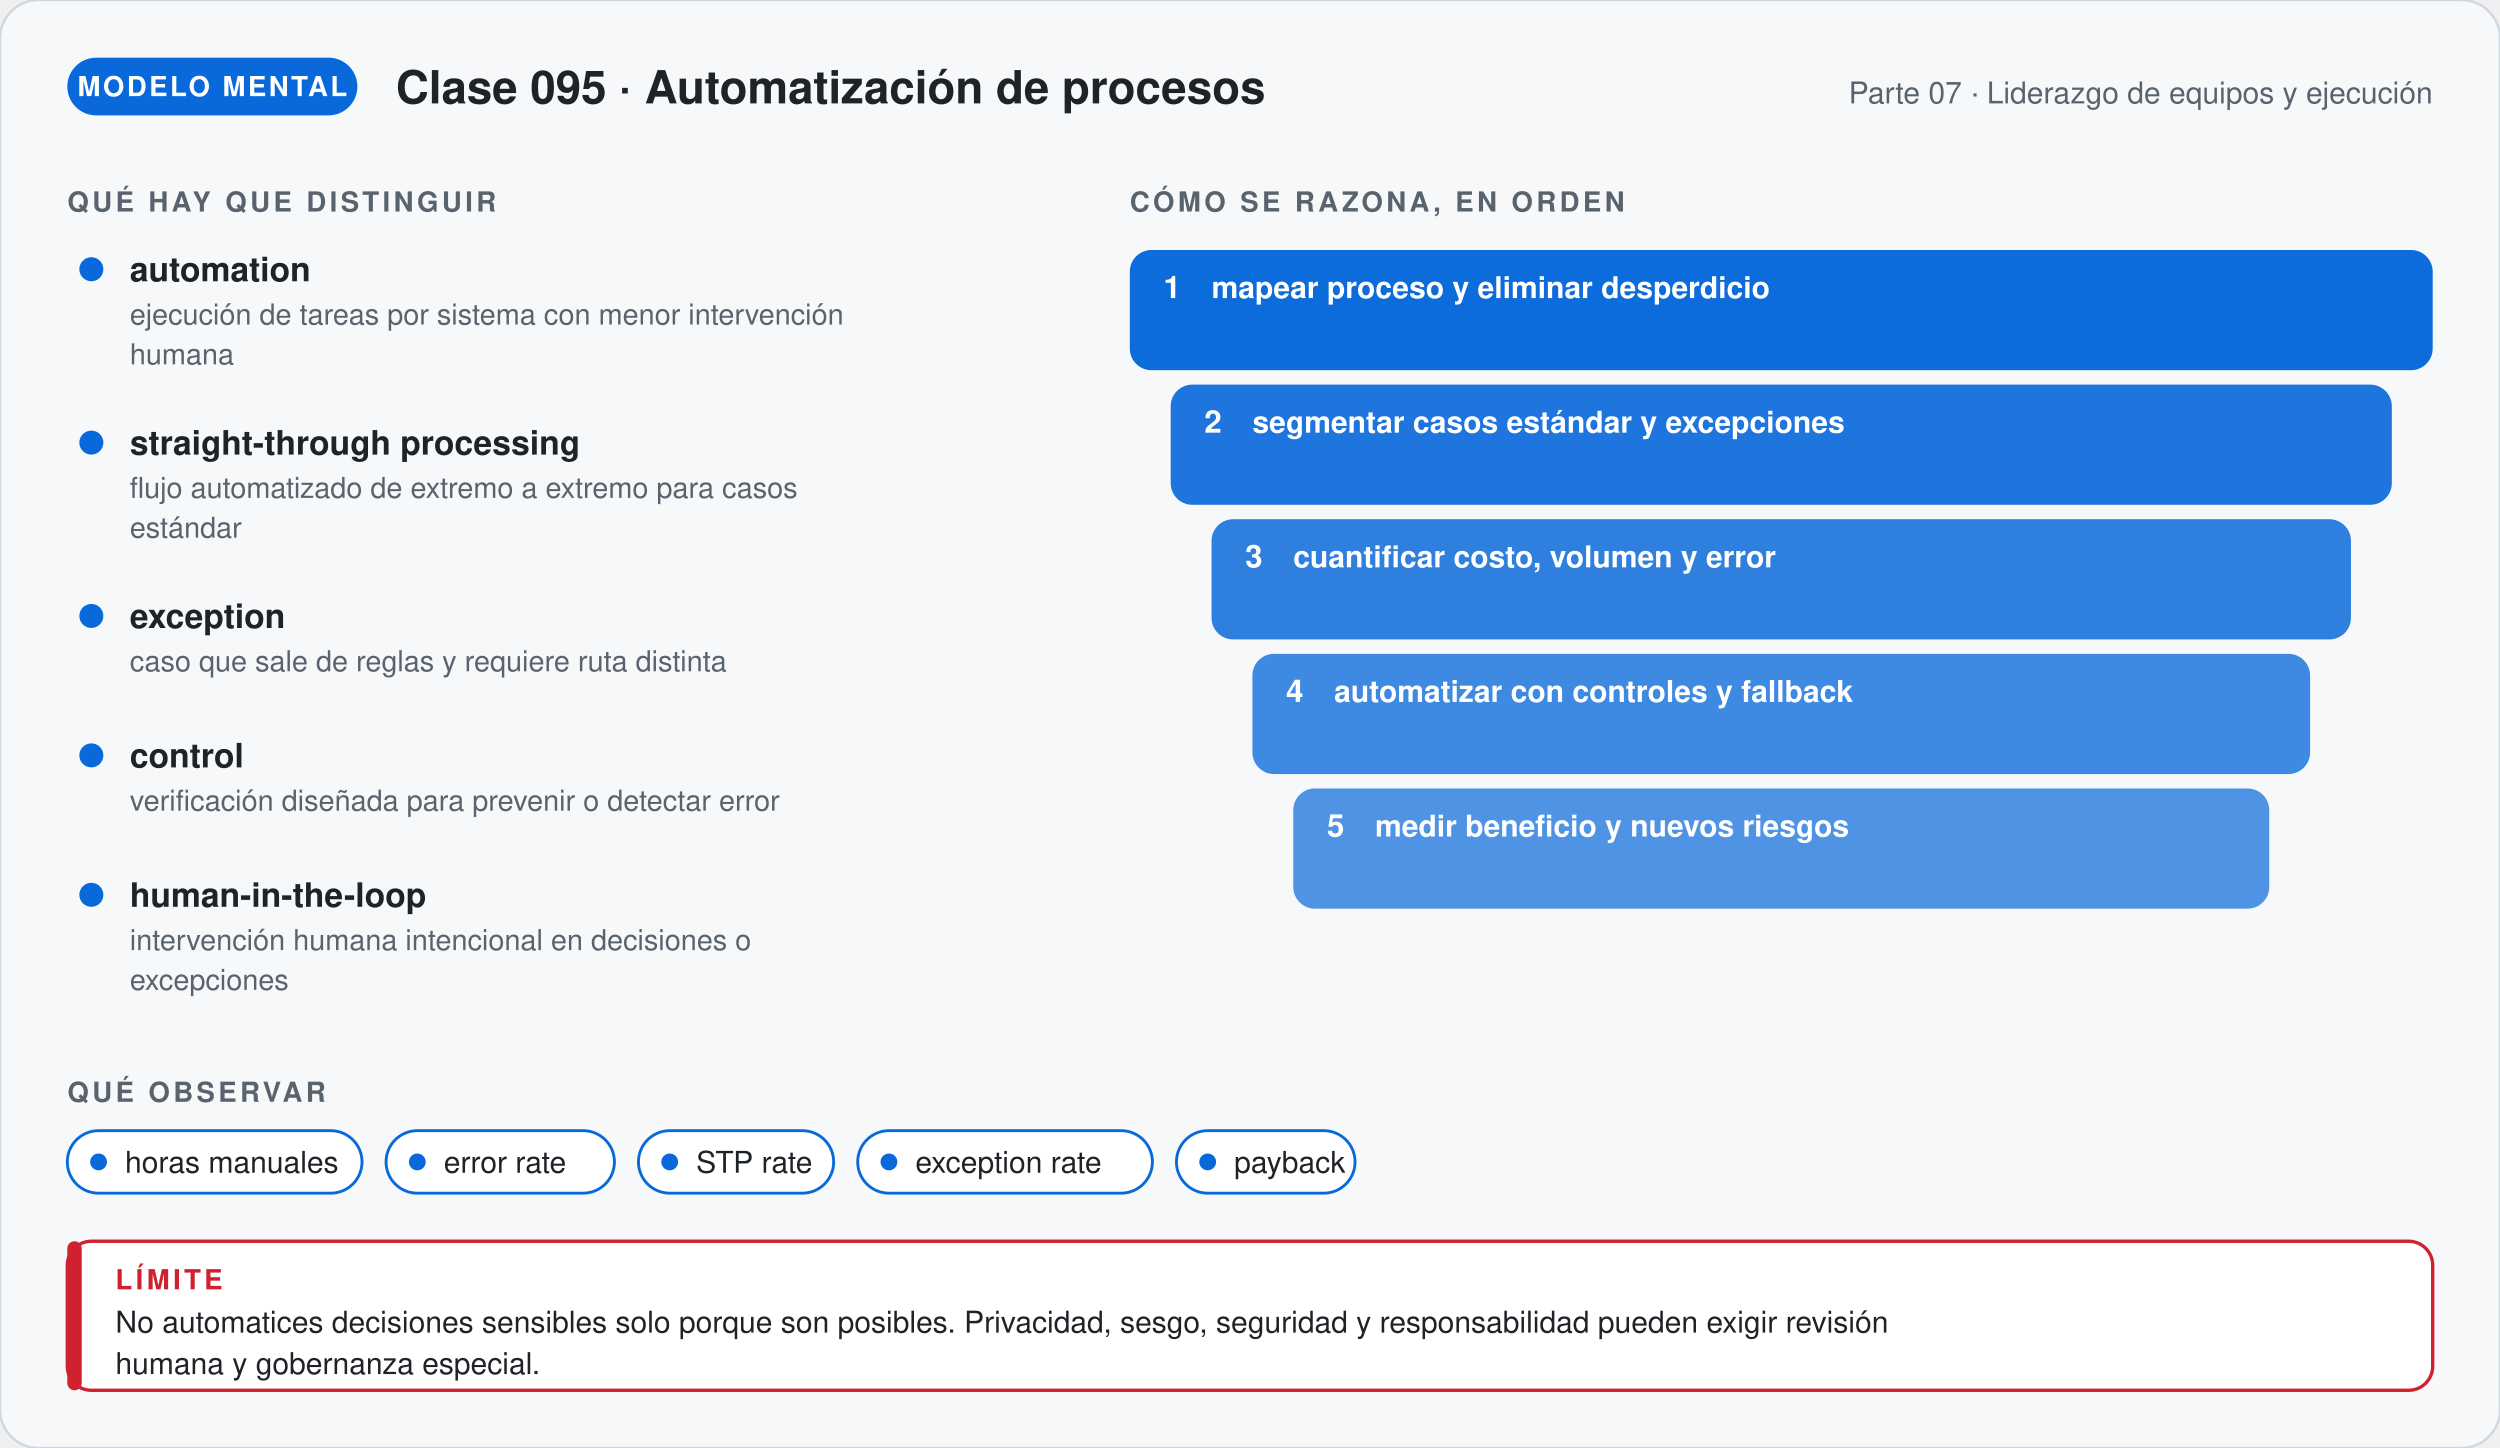
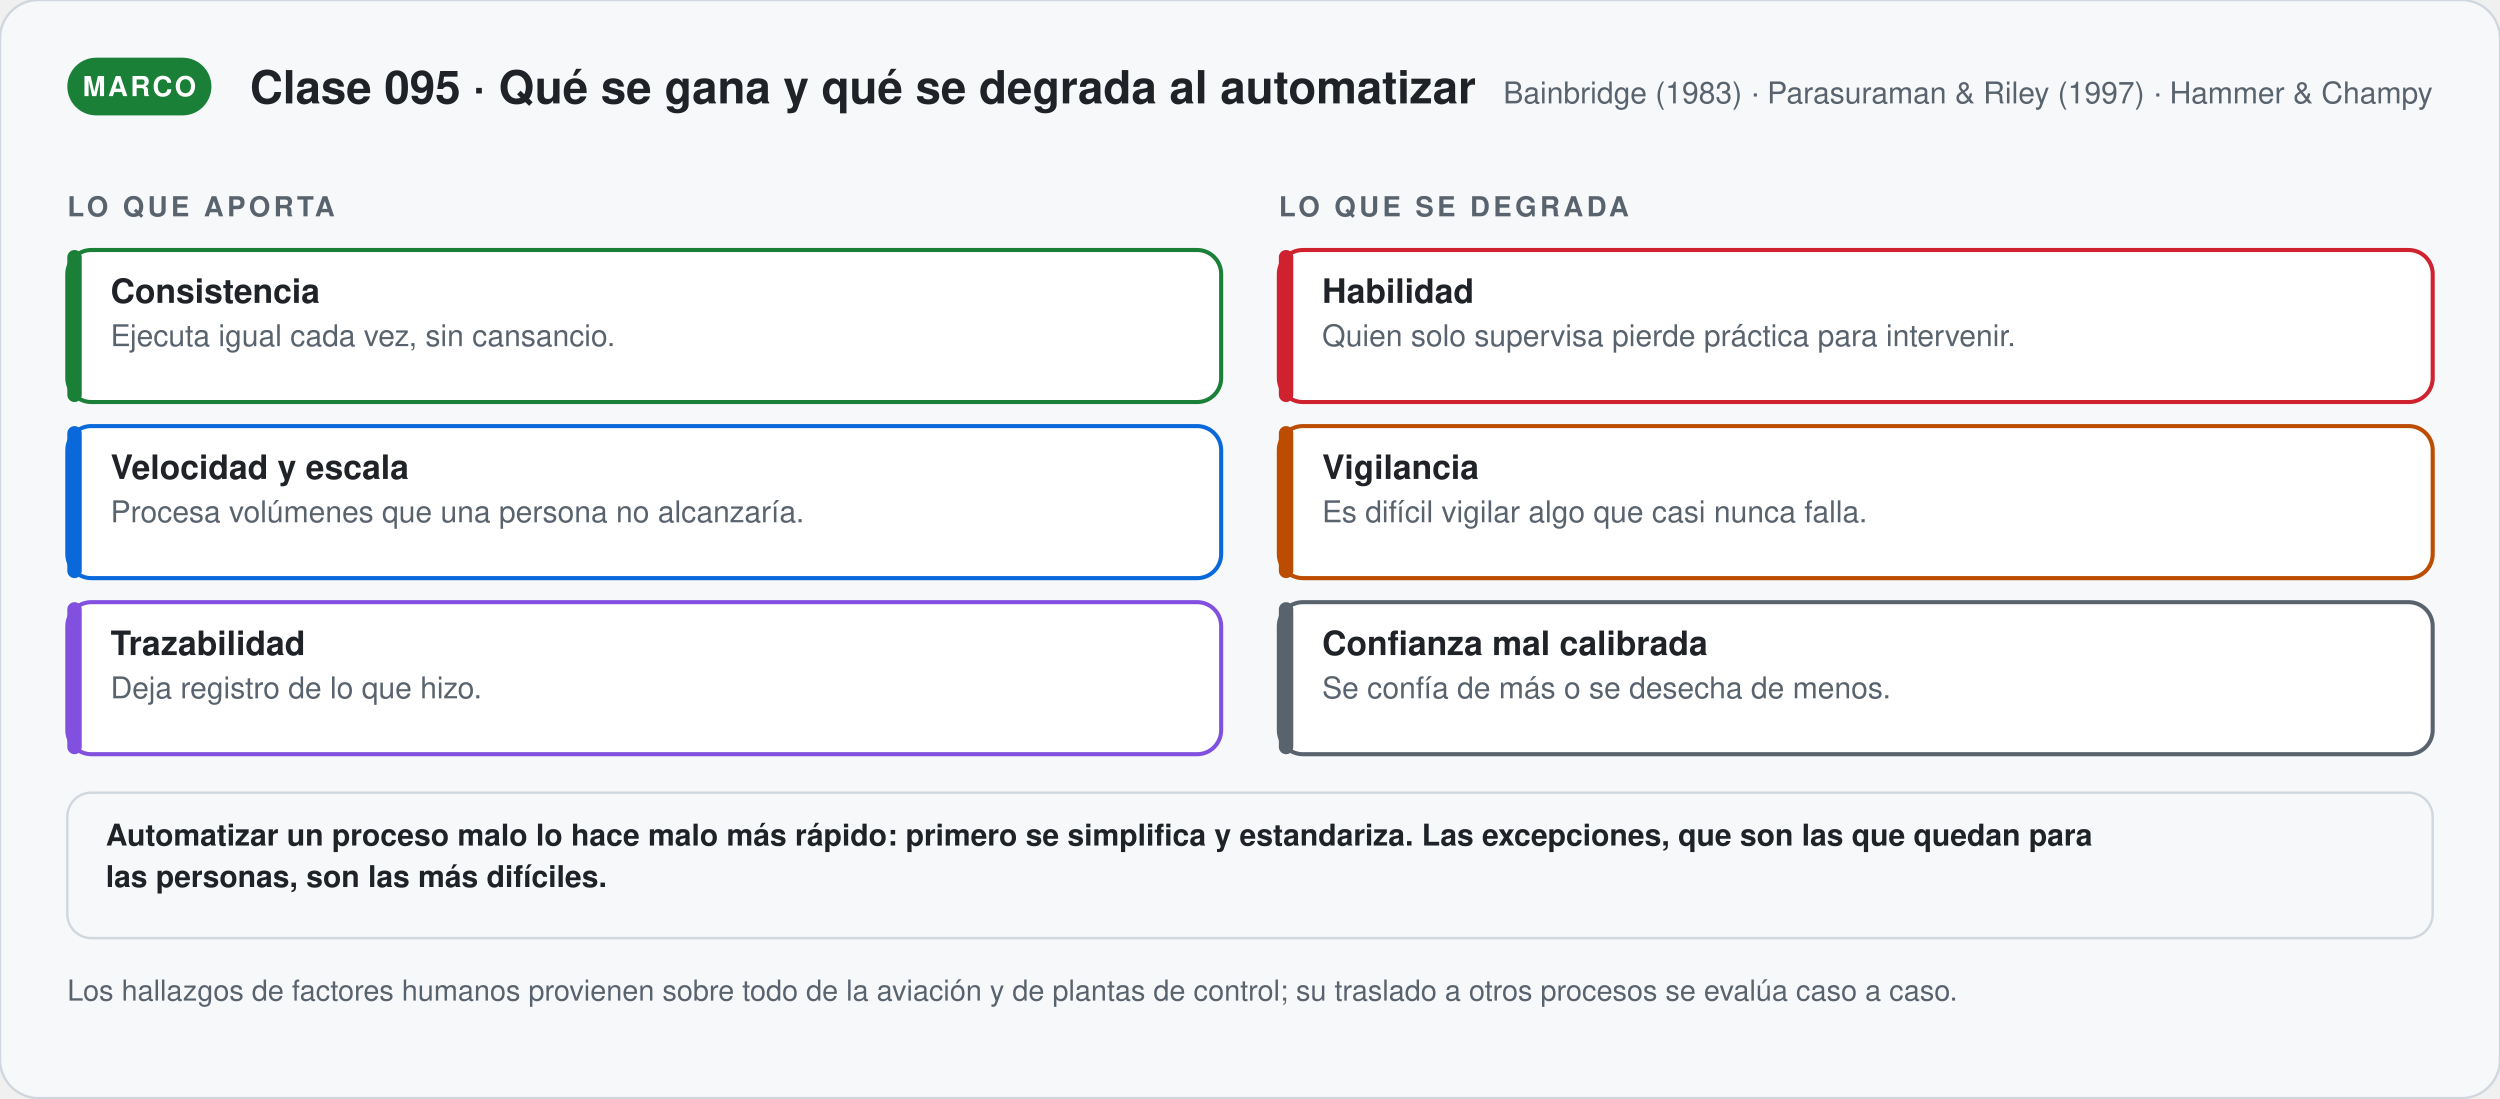
- <svg xmlns="http://www.w3.org/2000/svg" viewBox="0 0 1040 602.36" width="1040" role="img" aria-labelledby="t-g95 d-g95" font-family="'Segoe UI', 'Helvetica Neue', Helvetica, Arial, sans-serif">
+ <svg xmlns="http://www.w3.org/2000/svg" viewBox="0 0 1040 456.81" width="1040" role="img" aria-labelledby="t-s95 d-s95" font-family="'Segoe UI', 'Helvetica Neue', Helvetica, Arial, sans-serif">
  <defs>
-     <marker id="p-g95" viewBox="0 0 10 10" refX="8" refY="5" markerWidth="7" markerHeight="7" orient="auto">
+     <marker id="p-s95" viewBox="0 0 10 10" refX="8" refY="5" markerWidth="7" markerHeight="7" orient="auto">
      <path d="M1,1 L9,5 L1,9 Z" fill="#59636e" />
    </marker>
  </defs>
-   <rect width="1040" height="602.36" rx="16" fill="#f6f8fa" stroke="#d0d7de" />
-   <rect x="28" y="24" width="120.67" height="24" rx="12" fill="#0969da" />
-   <text x="88.335" y="40" font-size="11.5" font-weight="700" fill="#ffffff" text-anchor="middle" letter-spacing="1">MODELO MENTAL</text>
-   <text x="164.67" y="43" font-size="19" font-weight="700" fill="#1f2328" text-anchor="start">Clase 095 · Automatización de procesos</text>
-   <text x="1012" y="43" font-size="12.5" font-weight="400" fill="#59636e" text-anchor="end">Parte 07 · Liderazgo de equipos y ejecución</text>
-   <text x="28" y="88" font-size="11.5" font-weight="700" fill="#59636e" text-anchor="start" letter-spacing="1.4">QUÉ HAY QUE DISTINGUIR</text>
-   <circle cx="38" cy="112" r="5" fill="#0969da" />
-   <text x="54" y="117" font-size="14" font-weight="700" fill="#1f2328" text-anchor="start">automation</text>
-   <text x="54" y="135" font-size="12" font-weight="400" fill="#59636e" text-anchor="start">ejecución de tareas por sistema con menor intervención</text>
-   <text x="54" y="151.56" font-size="12" font-weight="400" fill="#59636e" text-anchor="start">humana</text>
-   <circle cx="38" cy="184.12" r="5" fill="#0969da" />
-   <text x="54" y="189.12" font-size="14" font-weight="700" fill="#1f2328" text-anchor="start">straight-through processing</text>
-   <text x="54" y="207.12" font-size="12" font-weight="400" fill="#59636e" text-anchor="start">flujo automatizado de extremo a extremo para casos</text>
-   <text x="54" y="223.68" font-size="12" font-weight="400" fill="#59636e" text-anchor="start">estándar</text>
-   <circle cx="38" cy="256.24" r="5" fill="#0969da" />
-   <text x="54" y="261.24" font-size="14" font-weight="700" fill="#1f2328" text-anchor="start">exception</text>
-   <text x="54" y="279.24" font-size="12" font-weight="400" fill="#59636e" text-anchor="start">caso que sale de reglas y requiere ruta distinta</text>
-   <circle cx="38" cy="314.24" r="5" fill="#0969da" />
-   <text x="54" y="319.24" font-size="14" font-weight="700" fill="#1f2328" text-anchor="start">control</text>
-   <text x="54" y="337.24" font-size="12" font-weight="400" fill="#59636e" text-anchor="start">verificación diseñada para prevenir o detectar error</text>
-   <circle cx="38" cy="372.24" r="5" fill="#0969da" />
-   <text x="54" y="377.24" font-size="14" font-weight="700" fill="#1f2328" text-anchor="start">human-in-the-loop</text>
-   <text x="54" y="395.24" font-size="12" font-weight="400" fill="#59636e" text-anchor="start">intervención humana intencional en decisiones o</text>
-   <text x="54" y="411.8" font-size="12" font-weight="400" fill="#59636e" text-anchor="start">excepciones</text>
-   <text x="470" y="88" font-size="11.5" font-weight="700" fill="#59636e" text-anchor="start" letter-spacing="1.4">CÓMO SE RAZONA, EN ORDEN</text>
-   <rect x="470" y="104" width="542" height="50" rx="9" fill="#0969da" stroke="#0969da" stroke-width="0" fill-opacity="0.98" />
-   <text x="484" y="124" font-size="13" font-weight="800" fill="#ffffff" text-anchor="start">1</text>
-   <text x="504" y="124" font-size="12.5" font-weight="600" fill="#ffffff" text-anchor="start">mapear proceso y eliminar desperdicio</text>
-   <rect x="487" y="160" width="508" height="50" rx="9" fill="#0969da" stroke="#0969da" stroke-width="0" fill-opacity="0.91" />
-   <text x="501" y="180" font-size="13" font-weight="800" fill="#ffffff" text-anchor="start">2</text>
-   <text x="521" y="180" font-size="12.5" font-weight="600" fill="#ffffff" text-anchor="start">segmentar casos estándar y excepciones</text>
-   <rect x="504" y="216" width="474" height="50" rx="9" fill="#0969da" stroke="#0969da" stroke-width="0" fill-opacity="0.84" />
-   <text x="518" y="236" font-size="13" font-weight="800" fill="#ffffff" text-anchor="start">3</text>
-   <text x="538" y="236" font-size="12.5" font-weight="600" fill="#ffffff" text-anchor="start">cuantificar costo, volumen y error</text>
-   <rect x="521" y="272" width="440" height="50" rx="9" fill="#0969da" stroke="#0969da" stroke-width="0" fill-opacity="0.77" />
-   <text x="535" y="292" font-size="13" font-weight="800" fill="#ffffff" text-anchor="start">4</text>
-   <text x="555" y="292" font-size="12.5" font-weight="600" fill="#ffffff" text-anchor="start">automatizar con controles y fallback</text>
-   <rect x="538" y="328" width="406" height="50" rx="9" fill="#0969da" stroke="#0969da" stroke-width="0" fill-opacity="0.7" />
-   <text x="552" y="348" font-size="13" font-weight="800" fill="#ffffff" text-anchor="start">5</text>
-   <text x="572" y="348" font-size="12.5" font-weight="600" fill="#ffffff" text-anchor="start">medir beneficio y nuevos riesgos</text>
-   <text x="28" y="458.36" font-size="11.5" font-weight="700" fill="#59636e" text-anchor="start" letter-spacing="1.4">QUÉ OBSERVAR</text>
-   <rect x="28" y="470.36" width="122.6" height="26" rx="13" fill="#ffffff" stroke="#0969da" stroke-width="1.2" />
-   <circle cx="41" cy="483.36" r="3.5" fill="#0969da" />
-   <text x="52" y="487.86" font-size="12.5" font-weight="400" fill="#1f2328" text-anchor="start">horas manuales</text>
-   <rect x="160.6" y="470.36" width="95" height="26" rx="13" fill="#ffffff" stroke="#0969da" stroke-width="1.2" />
-   <circle cx="173.6" cy="483.36" r="3.5" fill="#0969da" />
-   <text x="184.6" y="487.86" font-size="12.5" font-weight="400" fill="#1f2328" text-anchor="start">error rate</text>
-   <rect x="265.6" y="470.36" width="81.2" height="26" rx="13" fill="#ffffff" stroke="#0969da" stroke-width="1.2" />
-   <circle cx="278.6" cy="483.36" r="3.5" fill="#0969da" />
-   <text x="289.6" y="487.86" font-size="12.5" font-weight="400" fill="#1f2328" text-anchor="start">STP rate</text>
-   <rect x="356.8" y="470.36" width="122.6" height="26" rx="13" fill="#ffffff" stroke="#0969da" stroke-width="1.2" />
-   <circle cx="369.8" cy="483.36" r="3.5" fill="#0969da" />
-   <text x="380.8" y="487.86" font-size="12.5" font-weight="400" fill="#1f2328" text-anchor="start">exception rate</text>
-   <rect x="489.4" y="470.36" width="74.3" height="26" rx="13" fill="#ffffff" stroke="#0969da" stroke-width="1.2" />
-   <circle cx="502.4" cy="483.36" r="3.5" fill="#0969da" />
-   <text x="513.4" y="487.86" font-size="12.5" font-weight="400" fill="#1f2328" text-anchor="start">payback</text>
-   <rect x="28" y="516.36" width="984" height="62" rx="10" fill="#ffffff" stroke="#cf222e" stroke-width="1.4" />
-   <rect x="28" y="516.36" width="6" height="62" rx="3" fill="#cf222e" />
-   <text x="48" y="536.36" font-size="11.5" font-weight="700" fill="#cf222e" text-anchor="start" letter-spacing="1.4">LÍMITE</text>
-   <text x="48" y="554.36" font-size="12.5" font-weight="400" fill="#1f2328" text-anchor="start">No automatices decisiones sensibles solo porque son posibles. Privacidad, sesgo, seguridad y responsabilidad pueden exigir revisión</text>
-   <text x="48" y="571.61" font-size="12.5" font-weight="400" fill="#1f2328" text-anchor="start">humana y gobernanza especial.</text>
+   <rect width="1040" height="456.81" rx="16" fill="#f6f8fa" stroke="#d0d7de" />
+   <rect x="28" y="24" width="59.95" height="24" rx="12" fill="#1a7f37" />
+   <text x="57.975" y="40" font-size="11.5" font-weight="700" fill="#ffffff" text-anchor="middle" letter-spacing="1">MARCO</text>
+   <text x="103.95" y="43" font-size="19" font-weight="700" fill="#1f2328" text-anchor="start">Clase 095 · Qué se gana y qué se degrada al automatizar</text>
+   <text x="1012" y="43" font-size="12.5" font-weight="400" fill="#59636e" text-anchor="end">Bainbridge (1983) · Parasuraman &amp; Riley (1997) · Hammer &amp; Champy</text>
+   <text x="28" y="90" font-size="11.5" font-weight="700" fill="#59636e" text-anchor="start" letter-spacing="1.4">LO QUE APORTA</text>
+   <rect x="28" y="104" width="480" height="63.25" rx="10" fill="#ffffff" stroke="#1a7f37" stroke-width="1.7" />
+   <rect x="28.0" y="104" width="6" height="63.25" rx="3" fill="#1a7f37" />
+   <text x="46" y="126" font-size="14" font-weight="700" fill="#1f2328" text-anchor="start">Consistencia</text>
+   <text x="46" y="144" font-size="12.5" font-weight="400" fill="#59636e" text-anchor="start">Ejecuta igual cada vez, sin cansancio.</text>
+   <rect x="28" y="177.25" width="480" height="63.25" rx="10" fill="#ffffff" stroke="#0969da" stroke-width="1.7" />
+   <rect x="28.0" y="177.25" width="6" height="63.25" rx="3" fill="#0969da" />
+   <text x="46" y="199.25" font-size="14" font-weight="700" fill="#1f2328" text-anchor="start">Velocidad y escala</text>
+   <text x="46" y="217.25" font-size="12.5" font-weight="400" fill="#59636e" text-anchor="start">Procesa volúmenes que una persona no alcanzaría.</text>
+   <rect x="28" y="250.5" width="480" height="63.25" rx="10" fill="#ffffff" stroke="#8250df" stroke-width="1.7" />
+   <rect x="28.0" y="250.5" width="6" height="63.25" rx="3" fill="#8250df" />
+   <text x="46" y="272.5" font-size="14" font-weight="700" fill="#1f2328" text-anchor="start">Trazabilidad</text>
+   <text x="46" y="290.5" font-size="12.5" font-weight="400" fill="#59636e" text-anchor="start">Deja registro de lo que hizo.</text>
+   <text x="532" y="90" font-size="11.5" font-weight="700" fill="#59636e" text-anchor="start" letter-spacing="1.4">LO QUE SE DEGRADA</text>
+   <rect x="532" y="104" width="480" height="63.25" rx="10" fill="#ffffff" stroke="#cf222e" stroke-width="1.7" />
+   <rect x="532.0" y="104" width="6" height="63.25" rx="3" fill="#cf222e" />
+   <text x="550" y="126" font-size="14" font-weight="700" fill="#1f2328" text-anchor="start">Habilidad</text>
+   <text x="550" y="144" font-size="12.5" font-weight="400" fill="#59636e" text-anchor="start">Quien solo supervisa pierde práctica para intervenir.</text>
+   <rect x="532" y="177.25" width="480" height="63.25" rx="10" fill="#ffffff" stroke="#bc4c00" stroke-width="1.7" />
+   <rect x="532.0" y="177.25" width="6" height="63.25" rx="3" fill="#bc4c00" />
+   <text x="550" y="199.25" font-size="14" font-weight="700" fill="#1f2328" text-anchor="start">Vigilancia</text>
+   <text x="550" y="217.25" font-size="12.5" font-weight="400" fill="#59636e" text-anchor="start">Es difícil vigilar algo que casi nunca falla.</text>
+   <rect x="532" y="250.5" width="480" height="63.25" rx="10" fill="#ffffff" stroke="#59636e" stroke-width="1.7" />
+   <rect x="532.0" y="250.5" width="6" height="63.25" rx="3" fill="#59636e" />
+   <text x="550" y="272.5" font-size="14" font-weight="700" fill="#1f2328" text-anchor="start">Confianza mal calibrada</text>
+   <text x="550" y="290.5" font-size="12.5" font-weight="400" fill="#59636e" text-anchor="start">Se confía de más o se desecha de menos.</text>
+   <rect x="28" y="329.75" width="984" height="60.5" rx="10" fill="#f6f8fa" stroke="#d0d7de" stroke-width="1" />
+   <text x="44" y="351.75" font-size="12.5" font-weight="600" fill="#1f2328" text-anchor="start">Automatizar un proceso malo lo hace malo más rápido: primero se simplifica y estandariza. Las excepciones, que son las que quedan para</text>
+   <text x="44" y="369" font-size="12.5" font-weight="600" fill="#1f2328" text-anchor="start">las personas, son las más difíciles.</text>
+   <text x="28" y="416.25" font-size="12" font-weight="400" fill="#59636e" text-anchor="start">Los hallazgos de factores humanos provienen sobre todo de la aviación y de plantas de control; su traslado a otros procesos se evalúa caso a caso.</text>
</svg>
